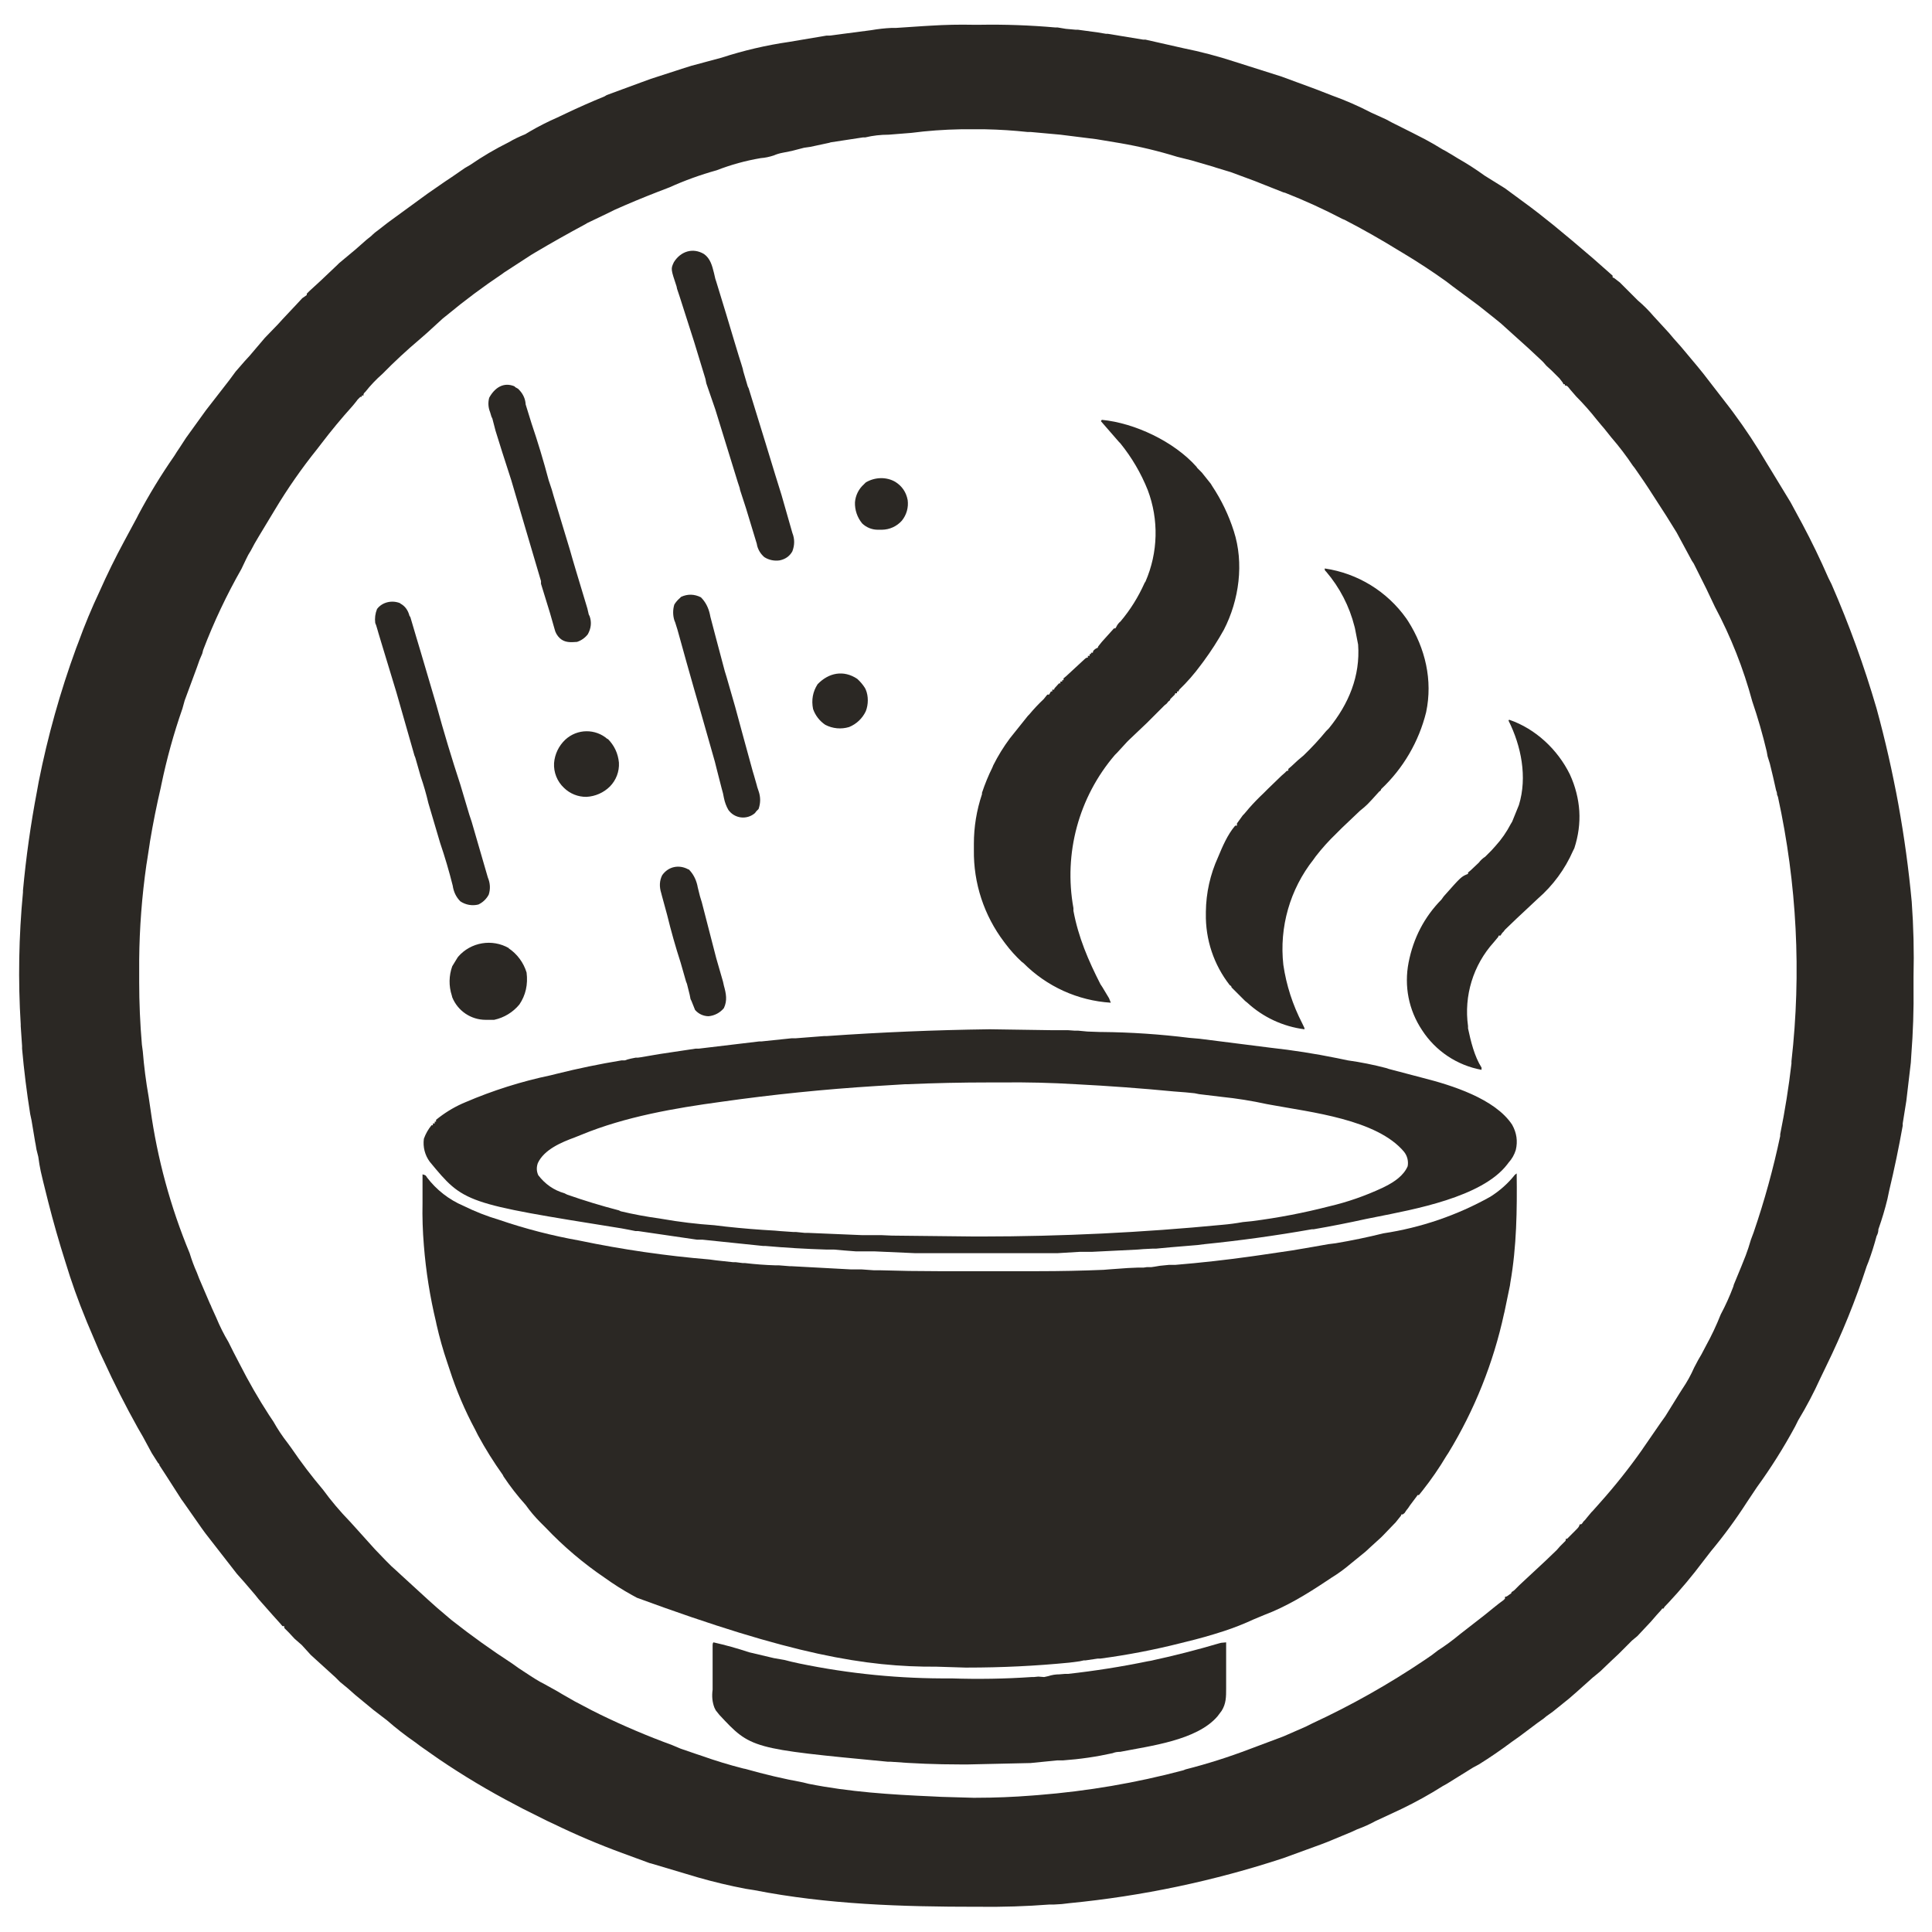
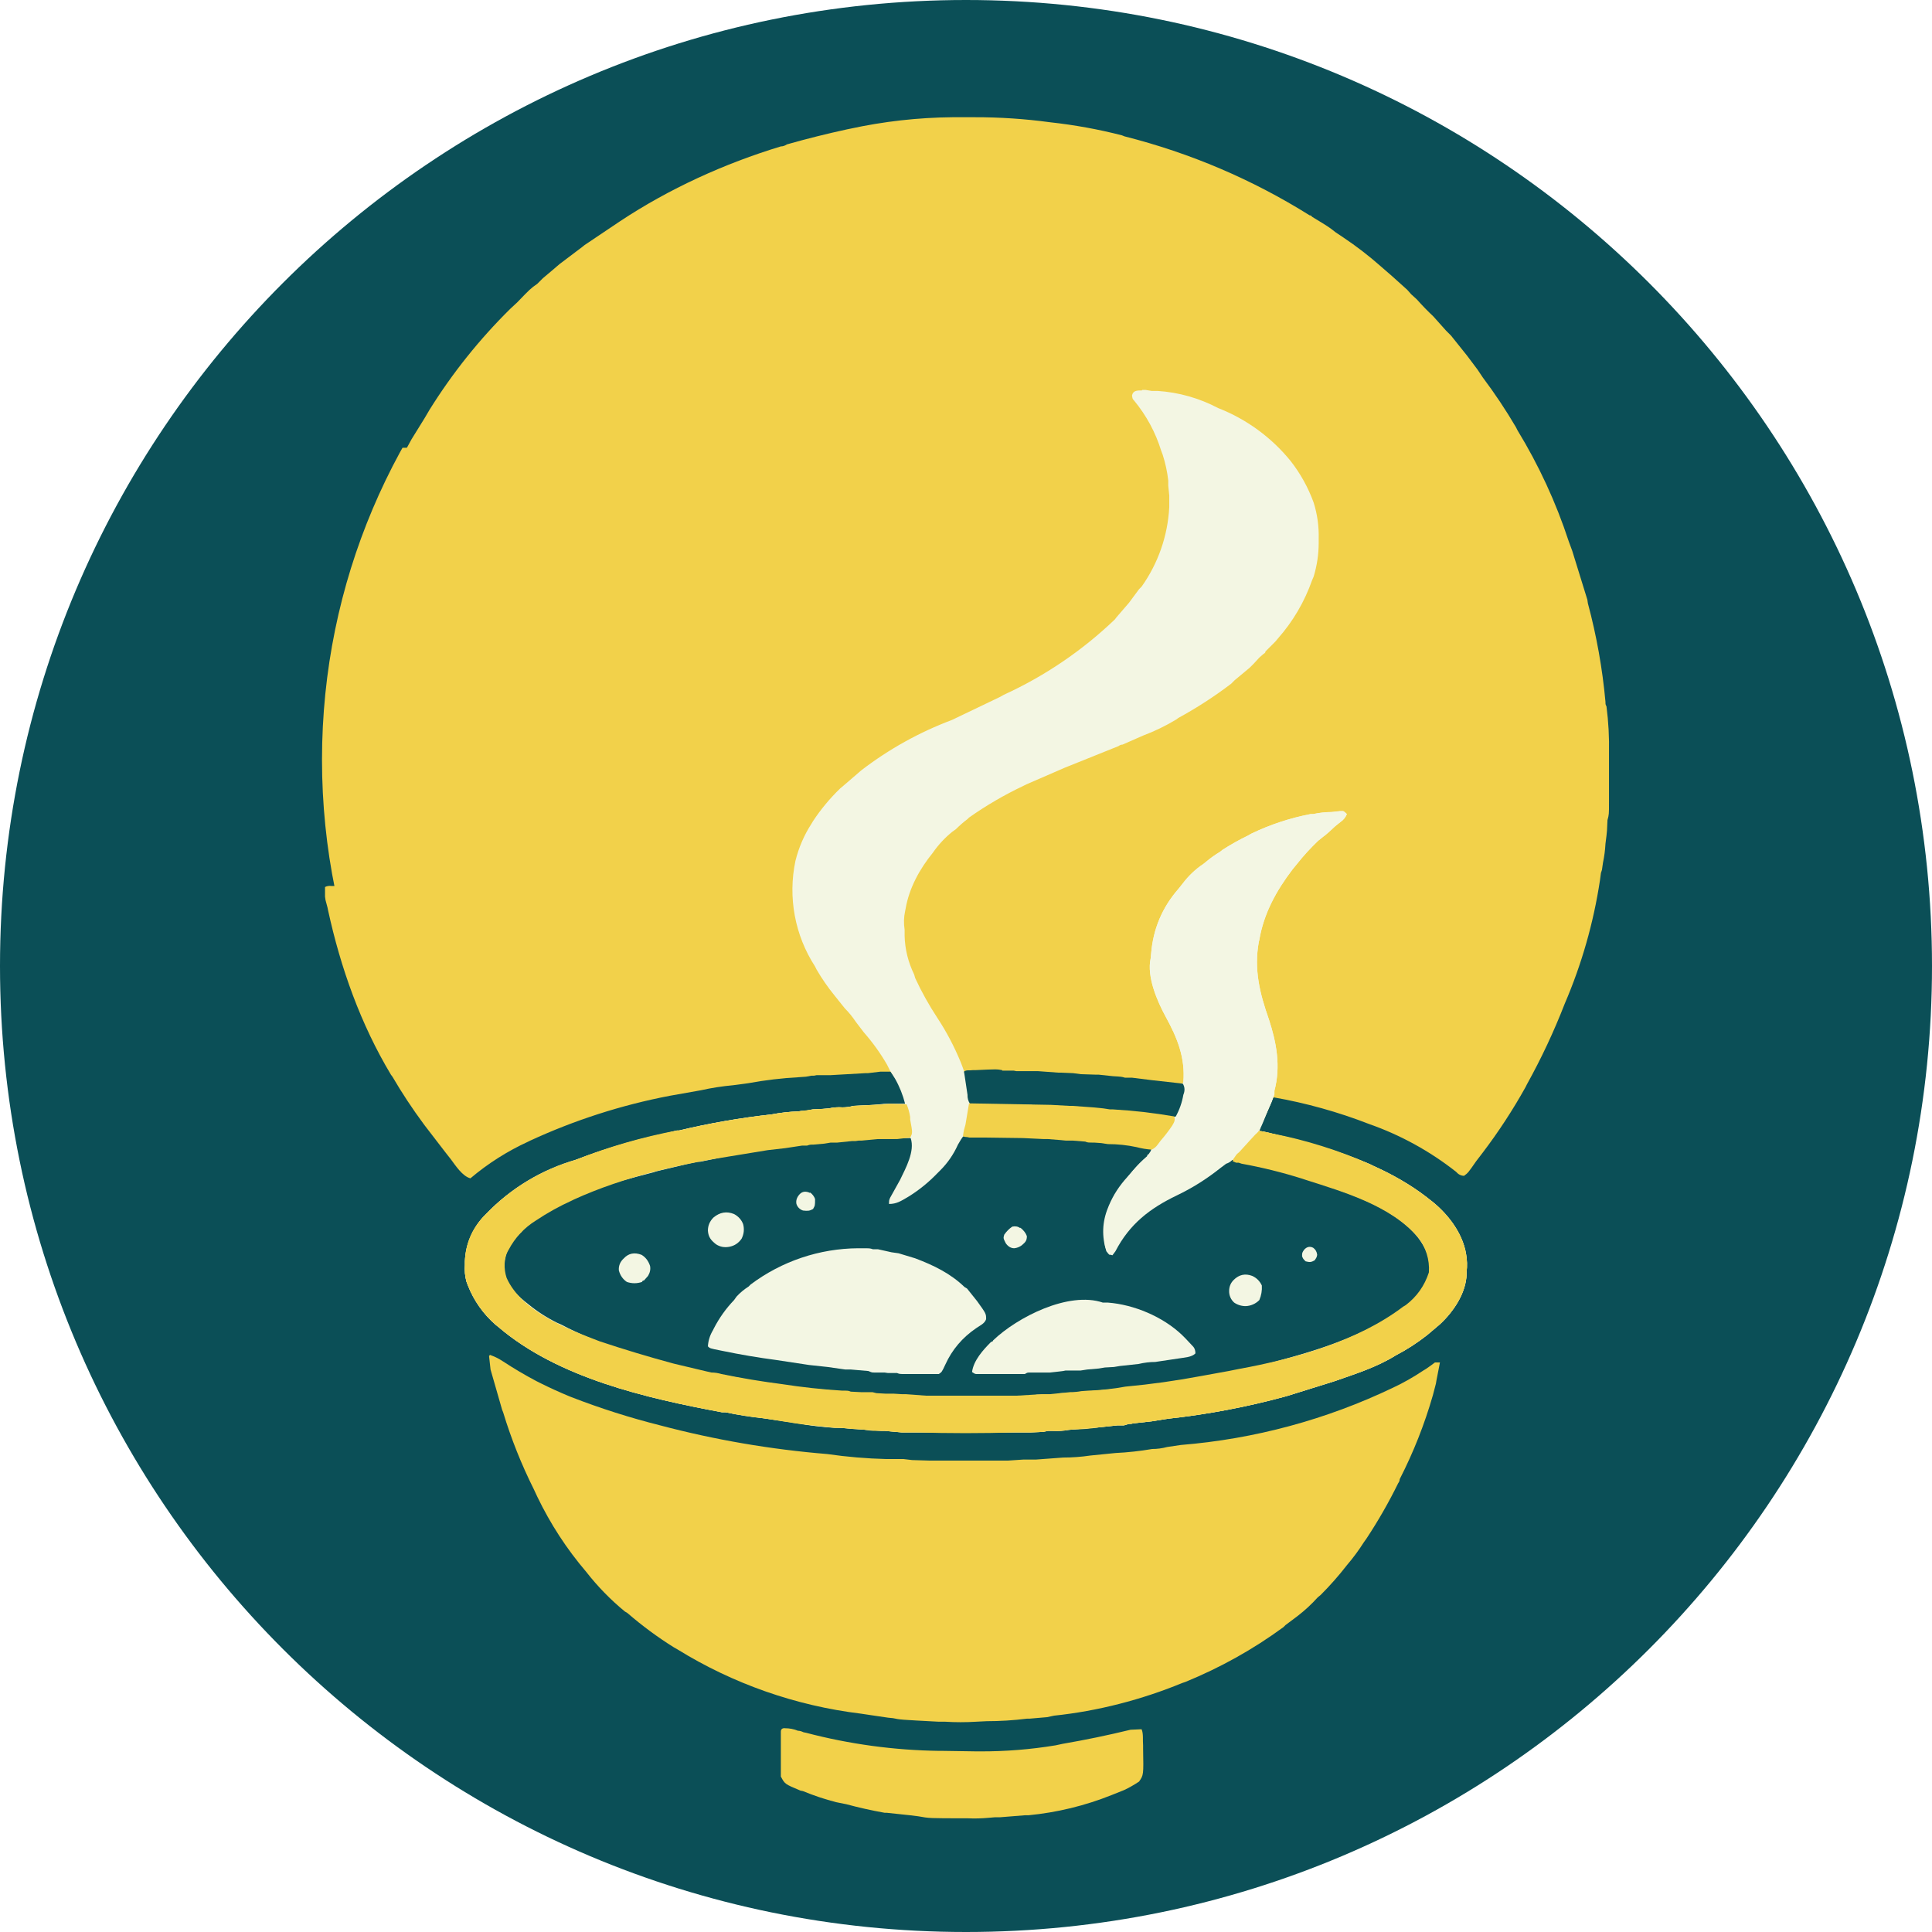
- <svg xmlns="http://www.w3.org/2000/svg" viewBox="3.61 2.1 42.89 42.89">
-   <g fill="#2B2824" fill-rule="evenodd">
-     <path d="M25.22 2.65h.14a16 16 0 0 1 1.68.06h.05l.18.03.22.02h.05l.44.06.18.03h.04l.79.13h.05l.84.19a10 10 0 0 1 1.14.3l1.04.33.76.28.36.14a7 7 0 0 1 .87.38l.33.15.13.07c.8.4.8.4 1.13.6l.04.02.17.1.13.08q.3.17.59.38l.45.28.57.42.17.13.34.27.41.34.47.4.43.38v.04l.03.01.13.1.1.1.3.3a3 3 0 0 1 .35.35l.12.13.22.24.11.13.16.18.36.43.13.16.58.75.09.12q.4.54.74 1.12l.08.13.45.74.2.37.06.11a17 17 0 0 1 .58 1.2l.07.14a23 23 0 0 1 1 2.76 25 25 0 0 1 .78 4.29q.06.83.04 1.66v.23q.01.75-.05 1.52l-.01.16-.1.85-.08.5v.05q-.13.73-.3 1.44l-.04.19q-.08.33-.2.67 0 .08-.04.15-.08.3-.18.57l-.04.1a17 17 0 0 1-.9 2.22l-.13.27a9 9 0 0 1-.49.93l-.07.14a12 12 0 0 1-.85 1.35l-.22.33a11 11 0 0 1-.8 1.09l-.17.22a11 11 0 0 1-.78.93c-.08.08-.08.08-.1.12h-.03l-.02.03-.1.11-.13.15-.3.32-.12.1-.3.3-.16.15-.24.23-.12.1-.05.04-.1.09-.28.25-.15.13-.36.29-.14.1-.06.05-.14.1-.4.3-.17.12q-.36.27-.73.5l-.13.07-.58.36-.09.05a9 9 0 0 1-.9.5l-.6.28q-.18.1-.4.18l-.13.06-.53.22-.13.05-.85.31a22 22 0 0 1-4.75 1l-.17.02-.17.01h-.1q-.78.06-1.57.05h-.05c-1.65 0-3.31-.05-4.94-.37l-.19-.03a12 12 0 0 1-1.05-.25l-1.04-.31-.04-.01-.6-.22q-.79-.29-1.53-.65l-.15-.07-.54-.27-.17-.09a17 17 0 0 1-1.69-1.01l-.4-.28-.12-.09a7 7 0 0 1-.63-.49l-.3-.23-.4-.33-.17-.15-.17-.14-.1-.1-.55-.5-.2-.22-.16-.14-.13-.14-.07-.07q-.04-.03-.03-.07h-.04l-.05-.06-.18-.2-.3-.34-.08-.1-.24-.28-.16-.18-.35-.45-.35-.45-.08-.11-.42-.6-.03-.04-.34-.53-.15-.23q0-.03-.03-.05l-.14-.22-.2-.37-.11-.19a21 21 0 0 1-.76-1.5l-.09-.19-.28-.66-.02-.05a14 14 0 0 1-.46-1.29q-.21-.66-.38-1.33l-.02-.08c-.16-.64-.16-.64-.2-.92l-.04-.16-.02-.12-.01-.05-.08-.48-.03-.14a21 21 0 0 1-.18-1.45v-.06l-.03-.44v-.04q-.09-1.46.05-2.93v-.04a23 23 0 0 1 .31-2.2l.04-.22q.3-1.51.83-2.96l.05-.13a13 13 0 0 1 .47-1.13 16 16 0 0 1 .55-1.12l.28-.52.03-.06a13 13 0 0 1 .8-1.31l.05-.08.08-.12.13-.2.44-.61.52-.67.14-.19.2-.23.11-.12.34-.4.29-.3.1-.11.31-.33.13-.14.1-.07v-.03l.06-.06.24-.22.38-.36.04-.04.36-.3.25-.22.1-.08q.08-.08.18-.15l.18-.14.04-.03.85-.62.39-.27.15-.1.29-.2.12-.07a7 7 0 0 1 .85-.5q.17-.1.37-.18l.1-.06q.29-.17.61-.31l.19-.09q.42-.2.86-.38l.05-.03.76-.28.22-.08.74-.24.16-.05.67-.18a9 9 0 0 1 1.5-.35l.83-.14h.07l.92-.12q.23-.04.45-.05h.1l.6-.04.17-.01q.48-.03.95-.02m-.28 2.32q-.56.01-1.1.08l-.5.04q-.27 0-.52.06h-.05l-.72.11-.03.01-.42.09-.14.02-.27.07-.2.04q-.11.02-.2.06-.15.05-.29.06a5 5 0 0 0-.98.27q-.54.15-1.05.38l-.26.1q-.49.19-.96.4l-.12.06-.48.23-.05.03q-.56.3-1.1.62l-.1.06-.6.39-.04.03a15 15 0 0 0-1.22.91l-.1.08-.35.32-.16.14a12 12 0 0 0-.83.77 3 3 0 0 0-.38.4q-.05.04-.04.08h-.04v.03h-.03l-.06.06-.03.04-.04.05-.05.06a13 13 0 0 0-.68.82l-.1.13a12 12 0 0 0-.94 1.35l-.35.58-.1.17-.08.15-.03.05-.03.05-.05.1-.1.21a13 13 0 0 0-.85 1.8l-.02.08-.06.14-.06.17-.27.73-.05.18q-.29.83-.47 1.7l-.01.05q-.14.6-.24 1.2l-.01.07-.06.39-.01.06q-.15 1.05-.16 2.1v.5q0 .69.06 1.39l.02.15q.04.5.13 1.01l.04.27a13 13 0 0 0 .87 3.2q.07.23.16.43l.05.13.24.56.02.04.02.05.1.22q.12.29.27.54l.1.2.02.04.13.25q.3.59.65 1.13l.1.15q.14.25.32.48l.08.11a11 11 0 0 0 .7.92q.27.37.6.71l.1.11.45.5.24.25.05.05.08.08.1.09.13.12.59.54.19.17.27.23.06.05a18 18 0 0 0 1.34.96l.14.1c.41.27.41.27.6.37l.27.15.1.06.28.16.38.2.18.09q.78.38 1.6.68l.19.08.35.12.12.04q.45.16.92.28l.05.01q.63.18 1.28.3l.12.03c.9.18 1.82.24 2.75.28l.2.01.7.02h.07q.62 0 1.25-.05l.13-.01q1.64-.13 3.22-.55l.05-.02a13 13 0 0 0 1.42-.45l.72-.27.05-.02.48-.21.14-.07a18 18 0 0 0 2.5-1.41l.16-.11.13-.1q.25-.16.49-.36l.18-.14.36-.28.21-.17.05-.04.05-.04.04-.03.08-.06.03-.03v-.04l.04-.01.1-.07q0-.03.03-.04l.04-.03.08-.08.03-.03.15-.14.43-.4.25-.24.07-.08.05-.05.05-.05q.04-.03.03-.07h.03l.15-.15.03-.03c.08-.08.08-.08.1-.14h.03q.03-.02.05-.06l.04-.04.04-.05.1-.12.03-.03.16-.18q.5-.56.93-1.17l.02-.03.4-.58.1-.14.31-.5.07-.11q.15-.22.26-.47l.09-.17.07-.12.1-.19a6 6 0 0 0 .33-.7q.16-.3.28-.62l.01-.04c.29-.7.29-.7.38-1l.06-.16q.36-1.05.59-2.14v-.04q.16-.79.25-1.57v-.05a18 18 0 0 0-.3-5.87l-.02-.05q0-.05-.02-.09l-.07-.31-.07-.29-.05-.16-.02-.11a12 12 0 0 0-.32-1.11 10 10 0 0 0-.83-2.1l-.19-.4-.05-.1-.23-.46-.04-.06-.34-.63-.23-.37-.4-.62-.1-.15-.2-.29-.04-.05q-.22-.33-.48-.63l-.16-.2-.06-.07-.1-.12a6 6 0 0 0-.46-.52l-.13-.15-.04-.05q-.04-.05-.08-.04v-.03h-.03l-.02-.04-.07-.09-.06-.06-.04-.04-.07-.07-.12-.11-.07-.08-.03-.03-.3-.28-.3-.27-.31-.28-.16-.13-.34-.27-.58-.43-.13-.1q-.46-.33-.96-.63l-.1-.06q-.6-.37-1.2-.68l-.05-.02a13 13 0 0 0-1.27-.58l-.04-.01-.53-.21-.1-.04-.54-.2-.1-.03-.23-.07-.06-.02-.48-.14-.32-.08a10 10 0 0 0-1.25-.3l-.54-.09-.24-.03-.56-.07-.66-.06h-.07q-.46-.05-.94-.06z" />
-     <path d="M19.24 7.74c.14.1.18.26.22.42l.03.13.02.06.22.72.18.6.1.33.06.19.03.1.01.05.1.34.02.04.37 1.2.22.72.14.45.24.84q.08.2 0 .41-.09.16-.28.2a.5.5 0 0 1-.34-.07.5.5 0 0 1-.16-.25l-.01-.05-.24-.79-.13-.4-.01-.05-.04-.12-.5-1.62-.2-.58-.02-.1-.25-.82-.32-1-.06-.18-.01-.05c-.13-.39-.13-.39-.06-.54.15-.24.42-.33.67-.18m-4.2 2.95.07.04.03.03q.13.14.14.32l.13.42a19 19 0 0 1 .38 1.26l.07.21.04.14.16.53.2.66.06.21.08.27.22.73.03.1.03.13.02.04q.07.2-.04.4a.5.5 0 0 1-.24.17c-.14.01-.27.02-.38-.08a.4.4 0 0 1-.12-.21l-.1-.35-.2-.65V15l-.36-1.22-.3-1.02-.2-.62-.15-.48-.07-.27-.02-.04-.03-.1a.5.5 0 0 1-.02-.32c.12-.22.32-.36.57-.25m13.03.74c.73.07 1.6.48 2.1 1.04l.02.03.1.1.2.25.03.05a4 4 0 0 1 .48 1c.23.71.12 1.53-.22 2.19q-.2.36-.45.7l-.06.08q-.22.3-.48.55l-.02.04h-.03v.04h-.04l-.01.03-.1.1q0 .03-.04.05l-.04.05-.05.04-.1.1-.15.15-.1.1-.04.04-.4.38-.04.04-.22.24-.05.05a4.1 4.1 0 0 0-.92 3.4v.06c.11.59.33 1.1.6 1.63l.04.06.15.25.04.1a3 3 0 0 1-1.94-.88l-.04-.03a3 3 0 0 1-.36-.4l-.03-.04a3.3 3.3 0 0 1-.67-2.04v-.14q0-.56.18-1.1v-.03q.1-.3.23-.56l.02-.05a4 4 0 0 1 .37-.6l.4-.5.03-.03q.15-.18.32-.34l.08-.1h.04l.04-.07h.03v-.04h.04l.01-.03.1-.11h.03v-.04h.04v-.03h.03v-.04l.06-.05.4-.37q.05-.05.08-.04v-.04h.04v-.04h.03v-.03h.04l.01-.04q.04-.05.1-.07l.01-.03.08-.1.27-.3h.03l.02-.03q.03-.07.1-.13.32-.38.53-.85l.02-.03a2.7 2.7 0 0 0 .05-2.03 4 4 0 0 0-.61-1.04l-.03-.03-.4-.46zm-4.58 1.38q.22.14.27.4a.6.6 0 0 1-.13.46.6.6 0 0 1-.44.2h-.08a.5.5 0 0 1-.36-.14.7.7 0 0 1-.16-.47.6.6 0 0 1 .2-.4l.04-.04c.2-.12.46-.13.66-.01m9.53 1.92a2.7 2.7 0 0 1 1.81 1.11l.04.06c.38.6.55 1.31.4 2.02a3.5 3.5 0 0 1-1 1.71q0 .03-.04.05c-.27.3-.27.3-.43.43l-.4.38-.13.13q-.24.23-.45.5l-.05.07a3.2 3.2 0 0 0-.67 2.34q.1.68.42 1.3c.05.1.05.1.05.13a2.3 2.3 0 0 1-1.27-.59l-.05-.04-.3-.3q0-.03-.04-.05a2.5 2.5 0 0 1-.53-1.59v-.04a3 3 0 0 1 .27-1.21c.1-.24.21-.5.38-.7h.04v-.05l.13-.18.03-.03.06-.07.05-.06q.15-.17.32-.33l.1-.1.3-.29.08-.07q.04-.05.07-.04v-.04l.07-.06.14-.13.13-.11q.27-.26.5-.54l.06-.06c.44-.54.7-1.16.65-1.86l-.07-.36-.01-.04a3 3 0 0 0-.63-1.22q-.04-.03-.03-.07m-13.85.64q.15.15.2.38l.01.05.11.42.21.79.04.13.19.66.19.7.2.73.03.1.06.21.01.04.03.09q.07.2 0 .4l-.05.05-.03.04a.4.4 0 0 1-.59-.07q-.07-.12-.1-.27l-.02-.1-.03-.11-.11-.43-.04-.16-.31-1.09-.15-.52-.17-.6-.2-.72-.05-.16-.02-.05a.6.6 0 0 1 0-.35q.05-.08.12-.14l.03-.03q.22-.1.44.01m-6.67.14q.15.08.2.27l.02.03.13.44.09.3.36 1.22a37 37 0 0 0 .53 1.76l.17.57.03.1.05.15.36 1.24q.08.19.02.38a.5.5 0 0 1-.23.22.5.5 0 0 1-.4-.07q-.14-.14-.17-.35a12 12 0 0 0-.28-.95l-.26-.88q-.07-.3-.17-.59l-.12-.42-.02-.05-.4-1.4-.34-1.12-.06-.2-.02-.07-.03-.1-.02-.05q-.02-.16.04-.31c.12-.16.34-.2.51-.13m10.15 1.68q.1.09.17.2l.02.04c.06.14.06.33 0 .48a.7.7 0 0 1-.37.35.7.7 0 0 1-.53-.05.7.7 0 0 1-.27-.35q-.06-.3.1-.55c.25-.26.58-.32.88-.12m14.48.91c.58.2 1.07.66 1.34 1.21q.37.81.1 1.64l-.03.06a3 3 0 0 1-.78 1.06l-.32.3-.15.14-.26.25-.03.04-.03.03-.04.06h-.04l-.01.03-.1.12a2.3 2.3 0 0 0-.57 1.86v.05c.06.28.14.62.3.87v.05a2 2 0 0 1-1.32-.88c-.3-.45-.4-.98-.3-1.5q.16-.82.73-1.4l.05-.07c.39-.44.39-.44.54-.5v-.03l.06-.05.18-.17q.06-.08.14-.13l.14-.14.09-.1q.2-.22.34-.49l.03-.05.15-.37c.19-.62.05-1.31-.23-1.87q0-.02.02-.02m-20.02.42q.22.22.25.53a.7.7 0 0 1-.2.53.8.8 0 0 1-.52.23.7.7 0 0 1-.5-.2.7.7 0 0 1-.22-.55.8.8 0 0 1 .25-.52.7.7 0 0 1 .94-.01m1.8 2.89q.14.14.19.35l.01.05.05.2.04.13.32 1.24.15.52.02.09c.05.18.08.33 0 .5a.5.5 0 0 1-.34.18.4.4 0 0 1-.3-.14l-.08-.2-.02-.04-.02-.1-.06-.24-.02-.05-.12-.42a15 15 0 0 1-.3-1.06l-.12-.44-.01-.04q-.07-.22.02-.4c.14-.2.38-.24.58-.13m-3.99 1.75a1 1 0 0 1 .4.54q.05.4-.16.71a1 1 0 0 1-.56.34h-.19a.8.8 0 0 1-.74-.5l-.01-.04a1 1 0 0 1 .01-.65l.11-.18.02-.03a.9.9 0 0 1 1.13-.19m10.65 1.8h.05l1.35.02h.36l.14.01h.08l.21.02.28.01h.04a17 17 0 0 1 1.94.13l.23.02 1.58.2q.73.08 1.47.23l.24.05q.43.06.85.17l.06.02.76.2c.63.16 1.6.46 1.98 1.04q.15.27.08.56-.05.16-.16.28l-.03.04c-.56.73-2.08 1-2.93 1.17l-.2.04q-.59.13-1.17.23h-.04q-1.19.21-2.38.33l-.16.02-.6.05-.32.03h-.08l-.2.01-.12.01-1.01.05h-.27l-.5.03h-3.17l-.9-.04h-.41l-.26-.02-.23-.02h-.17q-.67-.02-1.35-.08h-.05l-1.35-.14h-.12l-1.3-.19h-.06l-.15-.03-.16-.03c-3.5-.56-3.5-.56-4.26-1.48a.7.7 0 0 1-.13-.51 1 1 0 0 1 .17-.3h.03v-.04h.04V27h.03v-.04q.27-.22.58-.36l.07-.03a10 10 0 0 1 1.9-.6l.12-.03q.72-.18 1.45-.3h.07l.06-.02.08-.02.1-.02h.05l.07-.01.41-.07.8-.12h.07l1.34-.16h.05l.67-.07h.09l.64-.05h.06a63 63 0 0 1 3.59-.15m-1.82 1.22h-.04l-.65.04a44 44 0 0 0-3.43.35c-1.03.14-2.13.33-3.1.73l-.15.06c-.3.11-.68.27-.82.57q-.05.14.01.27.23.3.58.4l.06.03q.57.2 1.15.35l.04.02q.42.1.86.16l.06.01q.57.1 1.16.14l.25.03q.55.06 1.1.09l.11.01.29.02h.06l.2.02h.08l1.19.05h.43l.23.01 1.84.02h.14a56 56 0 0 0 5.36-.26q.23-.02.45-.06l.2-.02a14 14 0 0 0 1.72-.33q.6-.14 1.18-.41l.06-.03c.2-.1.41-.24.5-.45a.4.4 0 0 0-.08-.32c-.6-.72-2.08-.88-2.94-1.04l-.11-.02a9 9 0 0 0-1-.16l-.5-.06-.1-.02-.2-.02-.26-.02a48 48 0 0 0-2.17-.16q-.83-.05-1.65-.04h-.27q-.93 0-1.84.04" />
-     <path d="M37.28 28.15c.01.81 0 1.62-.14 2.42l-.01.07-.12.58-.01.04a10 10 0 0 1-1.24 3.1l-.04.06a7 7 0 0 1-.53.77l-.08.1h-.03l-.02.03-.15.2-.04.06-.04.05-.04.06-.04.03h-.03l-.01.03-.12.15-.03.03-.25.26-.04.04-.22.2-.13.12-.32.26q-.21.18-.44.32l-.12.08c-.42.28-.88.56-1.36.74l-.24.1a6 6 0 0 1-.66.26q-.43.14-.85.24l-.12.03q-.87.22-1.77.34h-.06l-.27.04h-.04l-.09.02-.23.03q-1.12.11-2.26.11h-.05l-.64-.02c-1.57.01-3.23-.27-6.65-1.53l-.11-.06a6 6 0 0 1-.6-.38 8 8 0 0 1-1.32-1.12l-.12-.12a3 3 0 0 1-.32-.38q-.27-.3-.49-.63l-.02-.04q-.3-.42-.55-.88l-.06-.12a8 8 0 0 1-.57-1.34l-.05-.15q-.14-.41-.24-.85l-.01-.05a11 11 0 0 1-.27-1.7q-.04-.48-.03-.94v-.64c.07.02.07.02.1.07a2 2 0 0 0 .81.63 5 5 0 0 0 .79.31 12 12 0 0 0 1.78.46q1.44.3 2.89.42l.15.02.37.04h.06l.16.02h.05q.34.04.67.05h.08l.25.02h.04l1.3.07h.24l.28.02h.14q.64.02 1.29.02h2.22q.73 0 1.45-.03l.12-.01.42-.03.23-.01H29l.07-.01h.1l.07-.01.12-.02.2-.02h.14q.85-.07 1.7-.19l.21-.03.68-.1.47-.08.34-.06.16-.02a14 14 0 0 0 1.06-.22 7 7 0 0 0 2.37-.81q.32-.2.55-.49z" />
-     <path d="M19.45 38.56q.4.09.79.22l.55.13.23.04.16.04.18.04a16 16 0 0 0 3.37.33q.9.03 1.78-.03h.05l.1-.01.13.01.09-.02q.12-.04.25-.04l.12-.01h.07q.9-.1 1.77-.28l.06-.01a21 21 0 0 0 1.53-.39l.04-.01.11-.01v1.02c0 .19 0 .34-.1.5l-.03.04-.03.04-.03.04c-.46.54-1.51.66-2.16.79q-.1 0-.17.03-.54.12-1.1.16h-.13l-.6.06h-.03l-1.34.03h-.2q-.76 0-1.53-.06h-.06c-3.04-.29-3.04-.29-3.74-1.04l-.08-.1-.03-.06q-.07-.18-.04-.4v-.98q0-.06.02-.07" />
+ <svg xmlns="http://www.w3.org/2000/svg" width="200" height="200" viewBox="8.9 4.1 38.4 38.4">
+   <defs>
+     <clipPath id="a">
+       <circle cx="28.1" cy="23.3" r="19.2" />
+     </clipPath>
+   </defs>
+   <circle cx="28.1" cy="23.3" r="19.2" fill="#0b4f57" />
+   <g clip-path="url(#a)">
+     <path fill="#f2d14a" d="M27.83 6.43h.44a11 11 0 0 1 1.5.1q.73.08 1.43.26l.05.02q1.97.5 3.68 1.57.03 0 .05.03c.33.2.33.2.47.31l.15.1a7 7 0 0 1 .74.57l.23.2.3.27.08.09.11.1q.16.18.33.34l.25.28.1.1.32.4.21.28.1.15q.36.48.66.99l.03.06q.64 1.05 1.02 2.21l.07.19.3.97.01.07q.26.97.35 1.96c0 .05 0 .05.02.09q.06.46.05.94v.96c0 .25 0 .25-.03.36l-.01.21-.01.1-.02.16q-.01.19-.05.38l-.02.14-.02.06-.02.15a10 10 0 0 1-.7 2.45 13 13 0 0 1-.75 1.6l-.03.06a11 11 0 0 1-.85 1.3l-.13.17c-.16.23-.16.23-.24.29q-.09 0-.16-.08a6 6 0 0 0-1.73-.95 10 10 0 0 0-1.9-.53l-.11.26-.14.31-.03.1.08.01.67.16.16.05q.66.17 1.29.44l.06.03c.38.18.73.36 1.06.62l.05.04c.35.26.67.66.74 1.1q.03.17.01.35v.04c-.01.38-.26.75-.53 1l-.2.17-.06.05a4 4 0 0 1-.62.4c-.37.23-.78.36-1.18.5l-.06.02-.93.29q-1.17.32-2.37.45l-.31.05-.36.04-.05.01h-.04l-.1.03h-.13l-.37.04q-.24.04-.48.04l-.12.01q-.15.02-.31.02h-.1l-.1.02-.24.01h-2.57l-.33-.03h-.17q-.14 0-.27-.03l-.56-.04a6 6 0 0 1-.77-.08l-.64-.1q-.39-.05-.76-.12h-.07c-1.5-.28-3.26-.68-4.45-1.7l-.05-.04a2 2 0 0 1-.55-.78l-.03-.08a1 1 0 0 1-.03-.33v-.07q.02-.52.38-.9l.04-.04a4 4 0 0 1 1.63-1.02l.16-.06a11 11 0 0 1 1.66-.5l.35-.08h.04a15 15 0 0 1 1.84-.32q.26-.05.53-.06l.07-.01h.06l.16-.03.2-.01.12-.01q.13-.03.27-.02.11 0 .22-.03l.41-.02.28-.02h.34a1.5 1.5 0 0 0-.3-.64h-.2l-.25.03h-.05l-.7.04h-.27l-.05.01h-.05l-.11.02-.14.01a8 8 0 0 0-1.01.12l-.3.04a5 5 0 0 0-.64.1l-.62.11a12 12 0 0 0-2.77.89l-.04.02a5 5 0 0 0-1.15.73c-.16-.04-.3-.26-.39-.38l-.11-.14-.4-.52-.03-.04q-.34-.46-.62-.94l-.03-.04c-.6-1-1-2.12-1.25-3.27l-.01-.05-.04-.15-.01-.07v-.19q.06-.03.13-.02h.85q.66 0 1.21-.42l.04-.03q.21-.15.37-.38l.04-.06q.17-.25.27-.55l.02-.07a1.9 1.9 0 0 0-.63-1.95l-.1-.08.02-.07h1.47q.91 0 1.57-.62c.25-.26.47-.6.55-.95l.01-.06q.04-.19.03-.38v-.07q0-.25-.08-.5l-.01-.04a2 2 0 0 0-.92-1.12 2 2 0 0 0-.74-.21c-.05 0-.05 0-.09-.02h-.58l-.28-.01h-1.97q-.06 0-.06-.03 0-.14.07-.26l.04-.07q0-.04.03-.08l.04-.08.42-.77.26-.42.1-.17a11 11 0 0 1 1.6-2l.14-.13c.26-.27.26-.27.4-.37l.11-.11.19-.16.14-.12.45-.34.05-.04.7-.47c.98-.65 2.08-1.15 3.2-1.49q.06 0 .12-.04.6-.17 1.2-.3l.05-.01a10 10 0 0 1 2.04-.23" />
+     <clipPath id="b">
+       <path d="M13 13h10v12.5H13z" />
+     </clipPath>
+     <circle cx="28.1" cy="19.2" r="12.8" fill="#f2d14a" clip-path="url(#b)" />
+     <path fill="#f3f6e3" d="M31.6 11.85h.07l.12.02h.12a3 3 0 0 1 1.2.34 3.5 3.5 0 0 1 1.44 1.05 3 3 0 0 1 .46.83q.11.35.1.72v.08q0 .34-.1.67l-.03.07q-.23.65-.68 1.16l-.05.06-.2.2q.01.02-.04.05l-.08.07-.11.12-.08.08-.3.25-.07.07q-.5.38-1.05.68l-.04.03a4 4 0 0 1-.66.32l-.41.18q-.04 0-.08.03l-1.07.43-.76.33-.06.03q-.57.27-1.08.63l-.03.03q-.12.09-.23.2l-.07.05a2 2 0 0 0-.39.42c-.26.32-.47.7-.54 1.11l-.01.05q-.04.18-.01.37v.12q.01.4.19.77l.02.07q.19.41.44.79.27.41.46.87l.02.05q.14.35.15.73l.02.04h.58l.27.01h.27l.1.01.58.03h.23l.05.01.15.02.5.04h.11a11 11 0 0 1 1.23.15 1 1 0 0 0 .15-.38q.05-.14 0-.27l.02-.03c.04-.49-.12-.88-.35-1.3-.17-.31-.38-.8-.3-1.16l.01-.1q.06-.73.54-1.28l.08-.1q.18-.24.42-.4l.05-.04q.13-.11.28-.2l.05-.04q.25-.16.5-.28l.07-.04q.56-.27 1.18-.39H35q.18-.04.36-.04l.17-.02c.07 0 .07 0 .11.03l.03.03q-.04.1-.13.16l-.05.04-.05.04-.13.12-.07.06-.04.03-.1.08q-.23.22-.42.46l-.09.11c-.32.42-.57.87-.66 1.4l-.01.04c-.1.55.02 1.03.2 1.54.15.46.24.93.11 1.42v.07l-.06.16-.07.16-.14.31-.03.1.08.01.67.16.16.05q.66.17 1.29.44l.06.03q.57.25 1.06.62l.05.04c.35.26.67.66.74 1.1q.03.17.01.35v.04c-.01.38-.26.75-.53 1l-.2.17-.06.05a4 4 0 0 1-.62.4c-.37.23-.78.36-1.18.5l-.06.02-.93.29q-1.17.32-2.37.45l-.31.05-.36.04-.05.01h-.04l-.1.03h-.13l-.37.04-.48.04-.12.01q-.15.03-.31.02h-.1l-.1.02-.24.01h-2.57l-.33-.03h-.06l-.6-.04-.21-.02h-.13a6 6 0 0 1-.77-.1l-.64-.09q-.39-.04-.76-.12h-.07c-1.5-.28-3.26-.68-4.45-1.7l-.05-.04a2 2 0 0 1-.55-.78l-.03-.08a1 1 0 0 1-.03-.33v-.07a1.4 1.4 0 0 1 .42-.94 4 4 0 0 1 1.79-1.08q.79-.3 1.62-.49H22l.35-.09h.04a15 15 0 0 1 1.84-.32q.26-.05.53-.06l.07-.01h.06l.16-.03.2-.01.12-.01q.14-.03.27-.02.11 0 .22-.03l.41-.02.2-.02h.42a2 2 0 0 0-.2-.5l-.1-.16-.06-.12a4 4 0 0 0-.46-.64l-.16-.21q-.1-.15-.22-.27l-.12-.15-.08-.1a4 4 0 0 1-.36-.52l-.03-.06a2.8 2.8 0 0 1-.39-2.1q.1-.4.32-.74l.03-.05q.23-.35.54-.65l.06-.05.36-.31a7 7 0 0 1 1.8-1l.96-.46.07-.04a8 8 0 0 0 2.21-1.5l.03-.04.25-.29.2-.27.05-.05a3 3 0 0 0 .55-1.58v-.23l-.02-.2v-.1q-.03-.26-.11-.51l-.03-.08q-.17-.55-.54-1c-.03-.03-.03-.03-.04-.1.02-.1.1-.1.2-.1" />
+     <path fill="#f2d14a" d="M18.64 31.03q.14.05.26.13.32.21.66.39l.08.04q.28.14.57.26l.05.02a15 15 0 0 0 1.76.56 19 19 0 0 0 3.32.57 10 10 0 0 0 1.18.1h.34l.17.02.33.01h1.58l.3-.02h.25l.54-.04q.27 0 .54-.04l.5-.05a6 6 0 0 0 .73-.08q.15 0 .3-.04l.27-.04a12 12 0 0 0 4.22-1.14q.3-.14.6-.34l.05-.03.1-.07.04-.03.04-.03h.1l-.07.36-.01.06-.06.23q-.25.87-.66 1.67 0 .04-.03.08-.28.57-.63 1.1l-.05.07a4 4 0 0 1-.34.46q-.24.31-.52.59l-.06.05a3 3 0 0 1-.4.37l-.24.18-.04.04q-.9.66-1.95 1.09l-.06.02c-.8.33-1.68.56-2.55.65l-.14.03-.35.03h-.05q-.4.05-.8.05l-.2.01q-.32.02-.63 0h-.13c-.76-.04-.76-.04-.9-.07l-.1-.01-.34-.05-.2-.03a9 9 0 0 1-3.65-1.28l-.07-.04q-.48-.3-.92-.68l-.05-.03a5 5 0 0 1-.77-.79q-.58-.68-.97-1.49l-.07-.15q-.37-.74-.61-1.53l-.02-.05-.23-.8-.03-.27z" />
+     <path fill="#0b4f57" d="M28.08 26.68h.61l.6.03.44.01.4.03h.09l.3.03.2.01.14.03H31q.39.02.78.12 0 .09-.09.16l-.04.04-.05.04a2 2 0 0 0-.34.39l-.2.27a2 2 0 0 0-.19.5l-.02.25v.05c0 .13 0 .3.1.4.08-.02.08-.02.12-.1l.05-.08a2 2 0 0 1 .27-.4c.25-.3.61-.48.95-.65q.48-.23.89-.56a.4.4 0 0 1 .17-.1l.08.04.2.04.64.15.05.01q.53.15 1.04.33l.06.02c.6.21 1.42.55 1.74 1.15q.17.3.08.6c-.18.45-.63.72-1.04.94l-.07.04c-.67.35-1.42.56-2.15.75l-.08.02a9 9 0 0 1-1.13.22l-.25.04-.05.01-.2.03-.08.01-.28.05h-.04l-.68.09-.33.03-.45.04-.1.01-.28.02c-.12 0-.12 0-.17.02l-.14.01h-.26l-.14.02-.32.01h-.19l-.2.01H27.3l-.48-.03h-.24l-.08-.01-.31-.03h-.29l-.13-.03h-.13l-.18-.02-.16-.02q-.27-.01-.54-.05l-.06-.01-.83-.12-.21-.04-.53-.1h-.04q-.37-.07-.75-.17l-.07-.01c-.76-.2-1.51-.42-2.21-.79l-.09-.04a3 3 0 0 1-.56-.36c-.22-.17-.45-.38-.49-.67q-.02-.38.24-.68l.1-.09.03-.04c.61-.66 1.76-.93 2.6-1.15l.06-.02.63-.15.19-.04h.05l.48-.1.28-.05a11 11 0 0 1 1.31-.19l.11-.02h.23l.13-.03h.1l.05-.01h.06l.06-.01.45-.03.13-.01.24-.01h.2l.1-.01H27c.09.26-.1.6-.21.83l-.2.36c-.02.05-.02.05-.02.12.15 0 .24-.06.36-.13l.05-.03q.3-.19.55-.45l.06-.06q.22-.22.35-.51c.1-.17.1-.17.14-.17" />
+     <path fill="#f2d14a" d="M26.92 26.05q.05.12.07.25v.05c.05.27.05.27 0 .36l-.26.03h-.38l-.32.03h-.06l-.07.01h-.07l-.29.03h-.13l-.12.02-.22.02c-.07 0-.07 0-.13.02h-.1l-.33.05-.35.04-.61.1c-1.1.17-2.23.42-3.24.88l-.04.02a5 5 0 0 0-.72.4 1.5 1.5 0 0 0-.54.58c-.1.16-.1.38-.04.56.3.67 1.22 1.02 1.85 1.26q.72.24 1.46.44l.04.01.59.14.13.03q.1 0 .2.03a16 16 0 0 0 1.2.2 13 13 0 0 0 1.2.13c.12 0 .12 0 .17.02l.2.01h.23l.08.02.18.01h.16l.16.01h.08l.14.01.26.02h1.81l.5-.03h.16l.4-.04q.12 0 .22-.02l.14-.01a5 5 0 0 0 .74-.08 16 16 0 0 0 1.5-.21l.55-.1.2-.04c1.1-.2 2.36-.55 3.27-1.24l.05-.03q.33-.25.46-.65a1 1 0 0 0-.22-.7c-.54-.63-1.48-.9-2.23-1.14l-.06-.02q-.6-.19-1.21-.3l-.06-.02h-.05l-.07-.03q.02-.1.1-.17l.05-.05.05-.06.09-.09.03-.04.08-.1.1-.1.21.04.08.02a9 9 0 0 1 1.94.61l.06.03q.57.25 1.06.62l.05.04c.35.26.67.66.74 1.1q.03.17.01.35v.04c-.01.38-.26.75-.53 1l-.2.17-.06.05a4 4 0 0 1-.62.4c-.37.23-.78.36-1.18.5l-.06.02-.93.29q-1.17.32-2.37.45l-.31.05-.36.04-.05.01h-.04l-.1.03h-.13l-.37.04-.48.04-.12.01q-.15.03-.31.02h-.1l-.1.02-.24.01h-.31q-.99.03-1.97 0h-.29l-.33-.03h-.06l-.6-.04-.21-.02h-.13l-.45-.05-.32-.04-.64-.1q-.39-.04-.76-.12h-.07c-1.5-.28-3.26-.68-4.45-1.7l-.05-.04a2 2 0 0 1-.55-.78l-.03-.08a1 1 0 0 1-.03-.33v-.07q.02-.52.38-.9l.04-.04a4 4 0 0 1 1.79-1.08 11 11 0 0 1 2-.58h.05a15 15 0 0 1 1.84-.32q.26-.05.53-.06l.07-.01.22-.03.2-.01.12-.01q.13-.03.27-.02.11 0 .22-.03l.4-.02.33-.02z" />
+     <path fill="#f3f6e3" d="m35.6 20.22.07.06q-.04.1-.13.16l-.05.04-.05.04-.13.12-.07.06-.04.03-.1.08q-.23.22-.42.46l-.09.11c-.32.42-.57.87-.66 1.4l-.01.04c-.1.55.02 1.03.2 1.54.15.46.24.93.11 1.42v.07l-.06.16-.07.16c-.16.4-.16.4-.25.48l-.12.13-.2.22c-.05.04-.05.04-.09.1q-.07.1-.17.13l-.12.09q-.4.32-.86.54c-.54.26-.94.57-1.22 1.11l-.06.08c-.07-.02-.07-.02-.12-.08q-.14-.44.03-.86l.02-.05q.13-.31.37-.57l.1-.11a2 2 0 0 1 .29-.3q0-.03.03-.04l.08-.12.08-.08q.26-.24.38-.57l.04-.1c.07-.15.15-.36.1-.53l.01-.03c.04-.49-.12-.88-.35-1.3-.17-.31-.38-.8-.3-1.16l.01-.1q.06-.73.54-1.28l.08-.1q.18-.24.42-.4l.05-.04q.13-.11.28-.2l.05-.04q.25-.16.5-.28l.07-.04q.56-.27 1.18-.39H35q.2-.04.37-.04zm-9.64 8.69h.07c.16 0 .16 0 .22.02h.1l.27.06.14.02.33.1c.37.14.7.3.98.57l.05.03.16.2.04.05c.18.25.18.25.18.36-.03.09-.13.13-.2.18q-.41.28-.61.72c-.07.15-.07.15-.13.19h-.66c-.12 0-.12 0-.17-.02h-.18l-.07-.01h-.2c-.05 0-.05 0-.12-.03l-.35-.03h-.11l-.35-.05-.37-.04-.66-.1q-.53-.07-1.06-.18l-.05-.01c-.2-.04-.2-.04-.24-.08q.01-.17.1-.32l.02-.04q.16-.31.4-.56l.05-.07q.1-.11.24-.2l.04-.04a3.6 3.6 0 0 1 2.14-.72" />
+     <path fill="#f2d14a" d="M24.5 38.45q.14 0 .26.05.05 0 .11.03l.05.01a11 11 0 0 0 2.65.36h.08l.66.01h.07a9 9 0 0 0 1.5-.12l.14-.03a20 20 0 0 0 1.35-.28l.22-.01c.04.09.02.22.03.32v.07c.01.52.01.52-.08.65q-.15.1-.3.17l-.05.02-.2.08a6 6 0 0 1-1.65.4h-.07l-.5.04h-.1l-.12.01q-.21.02-.42.01h-.04c-.72 0-.72 0-.94-.04l-.16-.02-.47-.05h-.04q-.39-.07-.76-.17l-.2-.04a5 5 0 0 1-.66-.22l-.05-.01c-.31-.13-.31-.13-.39-.28v-.89q0-.08.09-.07" />
+     <path fill="#f3f6e3" d="M30.82 29.99h.1c.52.04 1.09.28 1.47.64l.08.08.15.16q.04.05.04.13c-.08.08-.22.08-.33.1l-.47.07q-.16 0-.33.04l-.37.04-.12.02-.18.01-.12.02-.23.02-.13.02h-.3l-.05.01-.08.01-.18.02h-.39c-.06 0-.06 0-.11.03h-.95c-.04 0-.04 0-.1-.04.03-.23.22-.44.38-.6q.03 0 .04-.03c.48-.46 1.5-.98 2.18-.75" />
+     <path fill="#0b4f57" d="M28.82 25.38h.23l.05.01h.43l.41.03H30l.23.01.15.02.31.01h.05l.28.03c.17.01.17.01.24.03h.14l.4.05.54.06.07.01q.06.1.01.22-.04.23-.15.43-.05.02-.12 0h-.11l-.06-.01-.17-.03-.14-.01-.23-.03-.56-.05c-.06 0-.06 0-.13-.03h-.17l-.22-.02-.2-.02h-.24l-.13-.02h-.3l-.1-.01-.57-.01h-.5l-.08-.01h-.06a.3.3 0 0 1-.05-.18l-.06-.4-.01-.06c.04-.04.12-.02.17-.03h.05c.43-.02.43-.02.54 0" />
+     <path fill="#f2d14a" d="m28.16 26.03 1.63.03.36.02h.06l.42.03.2.02.13.02h.06a11 11 0 0 1 1.22.14c.02.08 0 .11-.04.18q-.1.15-.23.3l-.06.08a.3.3 0 0 1-.12.1q-.15-.01-.3-.05-.28-.06-.57-.06l-.13-.02-.14-.01c-.13 0-.13 0-.18-.02l-.25-.02h-.14l-.1-.01-.25-.02h-.08l-.42-.02-.74-.01h-.32l-.05-.01q-.06 0-.08-.02l.01-.07.01-.05.03-.11.01-.06.01-.06z" />
+     <path fill="#f3f6e3" d="M23.49 28.23q.13.07.18.2.04.15-.03.29-.09.13-.24.16t-.27-.05c-.1-.08-.15-.14-.16-.27q0-.15.11-.26.19-.16.41-.07m10.3 1.23q.13.06.19.19.01.15-.05.29a.4.4 0 0 1-.27.12.4.4 0 0 1-.23-.07.3.3 0 0 1-.1-.23q0-.13.09-.22.16-.16.37-.08m-12.14-.42q.12.07.17.22.02.1-.04.2l-.08.09q-.03 0-.04.03-.15.05-.3 0-.12-.08-.16-.23-.01-.14.1-.24.14-.15.35-.07m7.53-.54q.1.08.13.17c0 .09-.03.12-.1.18a.3.3 0 0 1-.15.06q-.1 0-.17-.1c-.05-.1-.05-.1-.03-.17q.07-.1.16-.16.09-.02.16.03M25 27.8q.07.05.1.13c0 .13 0 .13-.04.2-.07.04-.11.04-.2.03a.2.2 0 0 1-.13-.13q-.02-.1.06-.19t.21-.03m10 1.09q.07.05.08.14c-.01.05-.01.05-.05.11-.07.04-.1.04-.18.02-.05-.05-.05-.05-.07-.1 0-.07 0-.07.04-.13q.08-.09.18-.04" />
  </g>
</svg>
